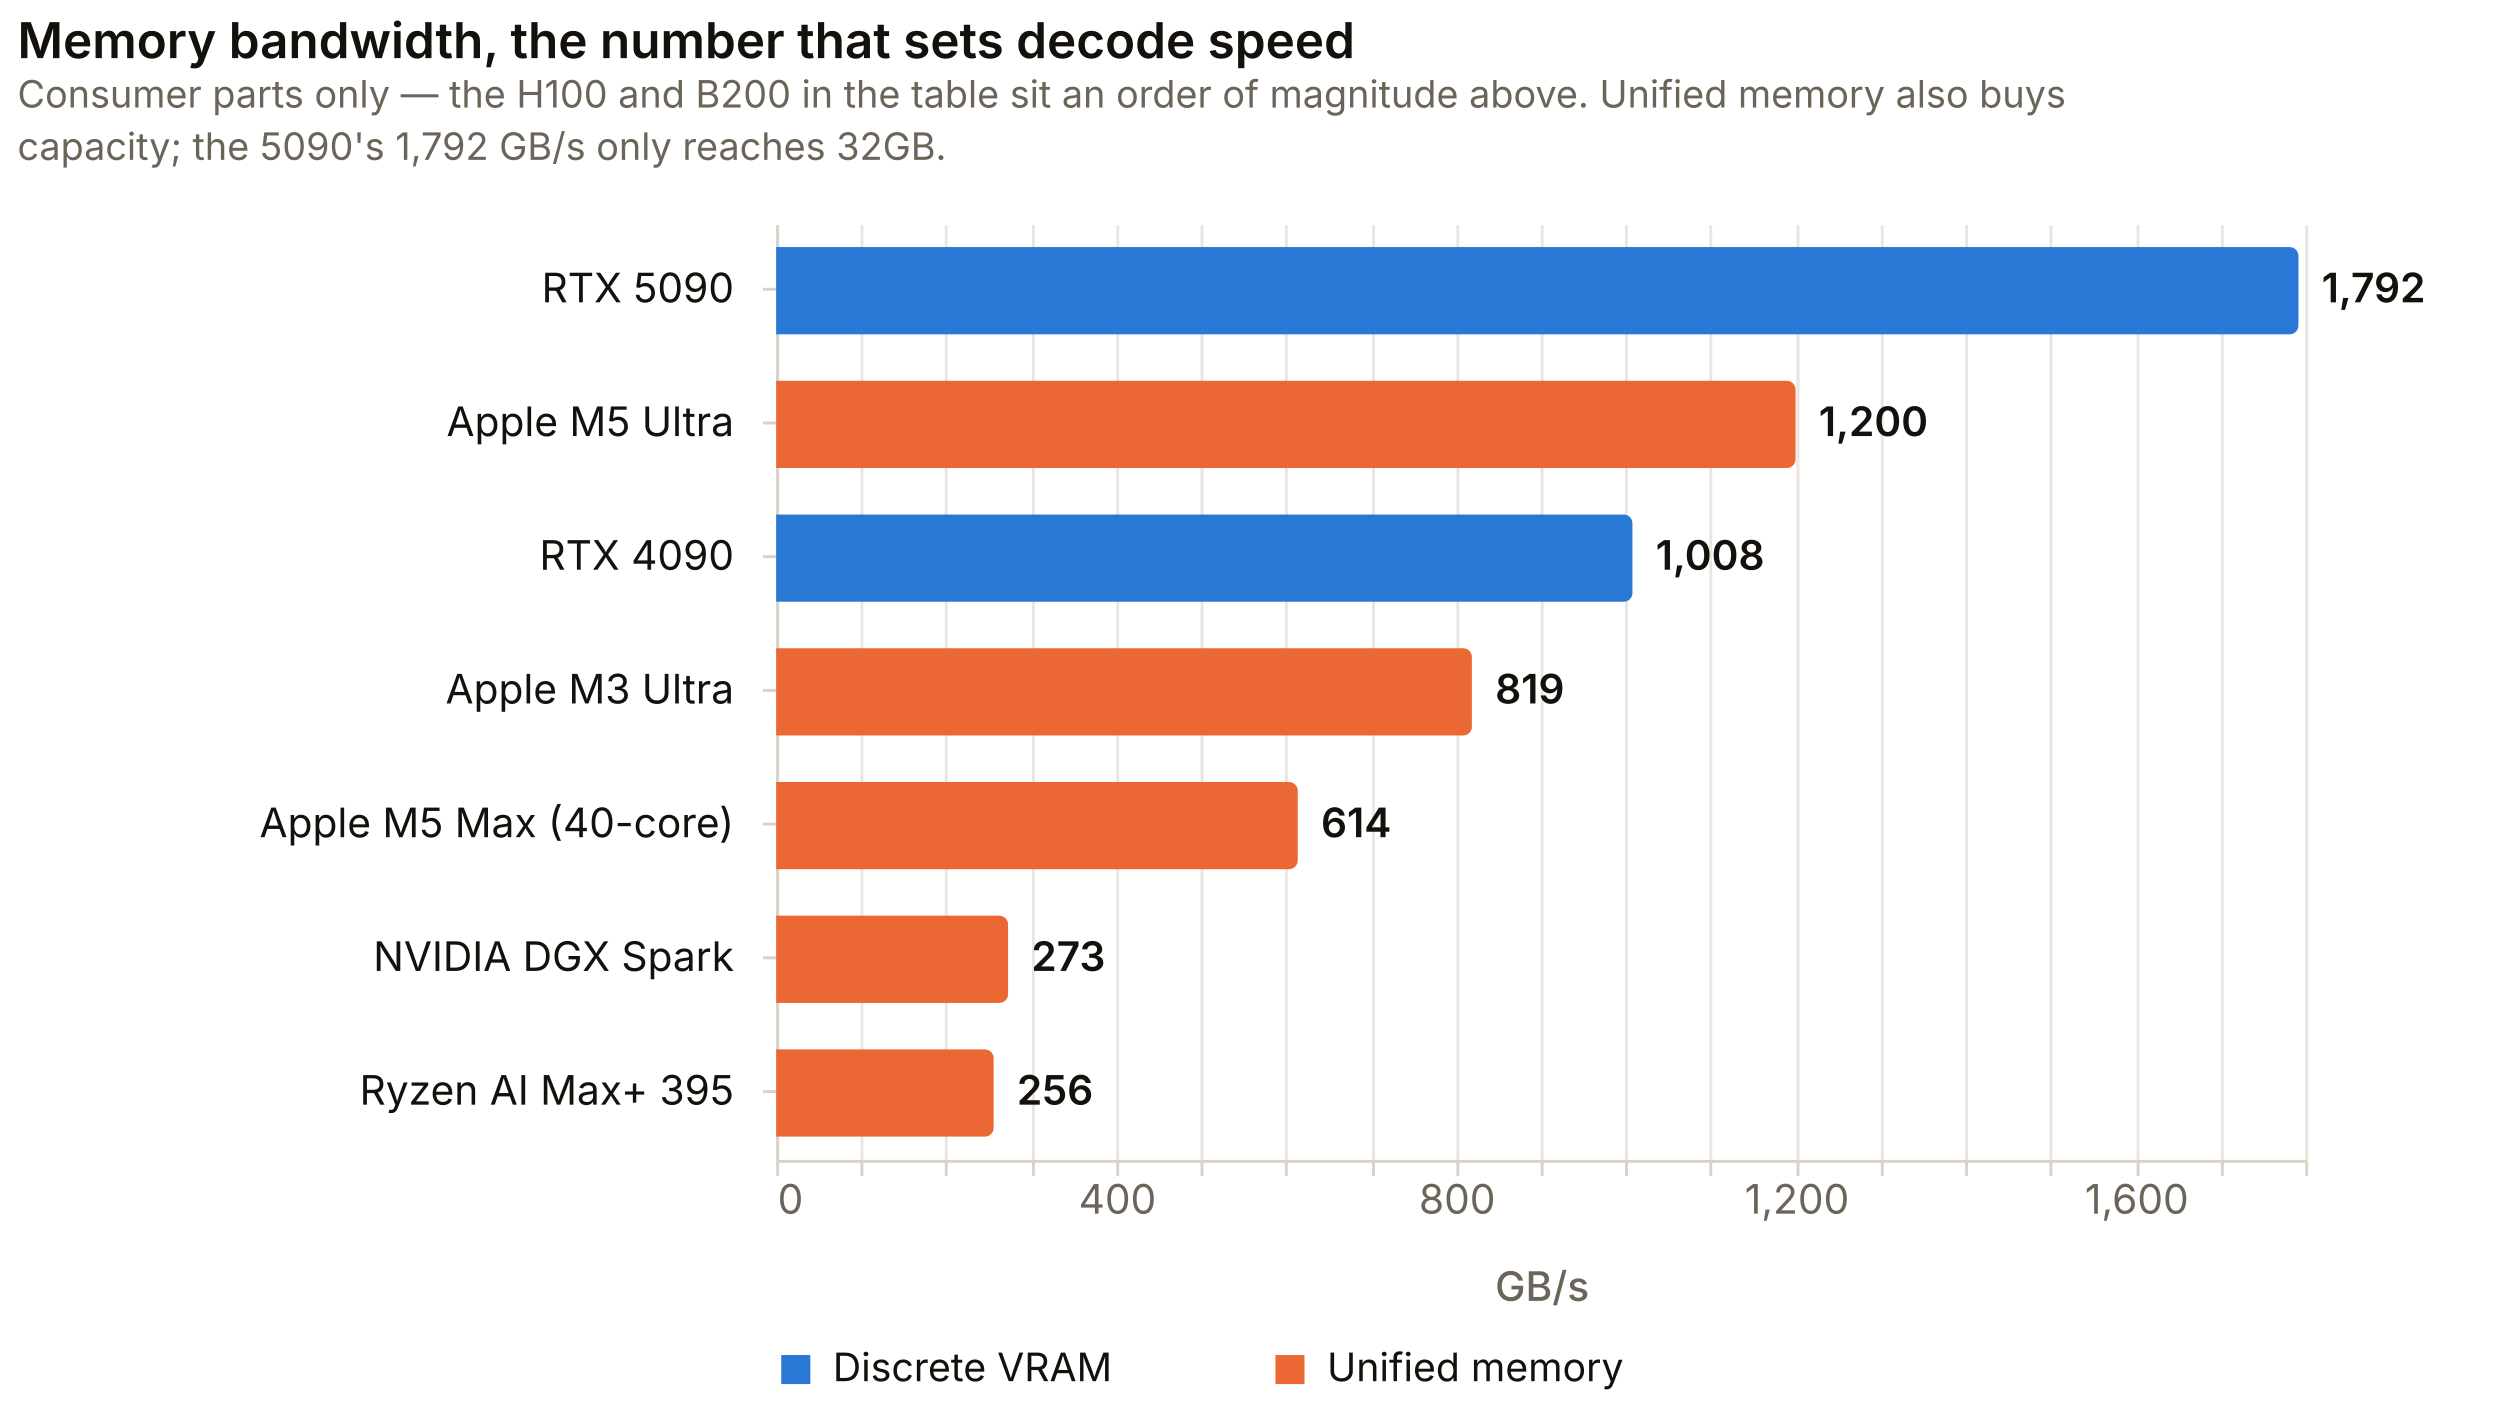
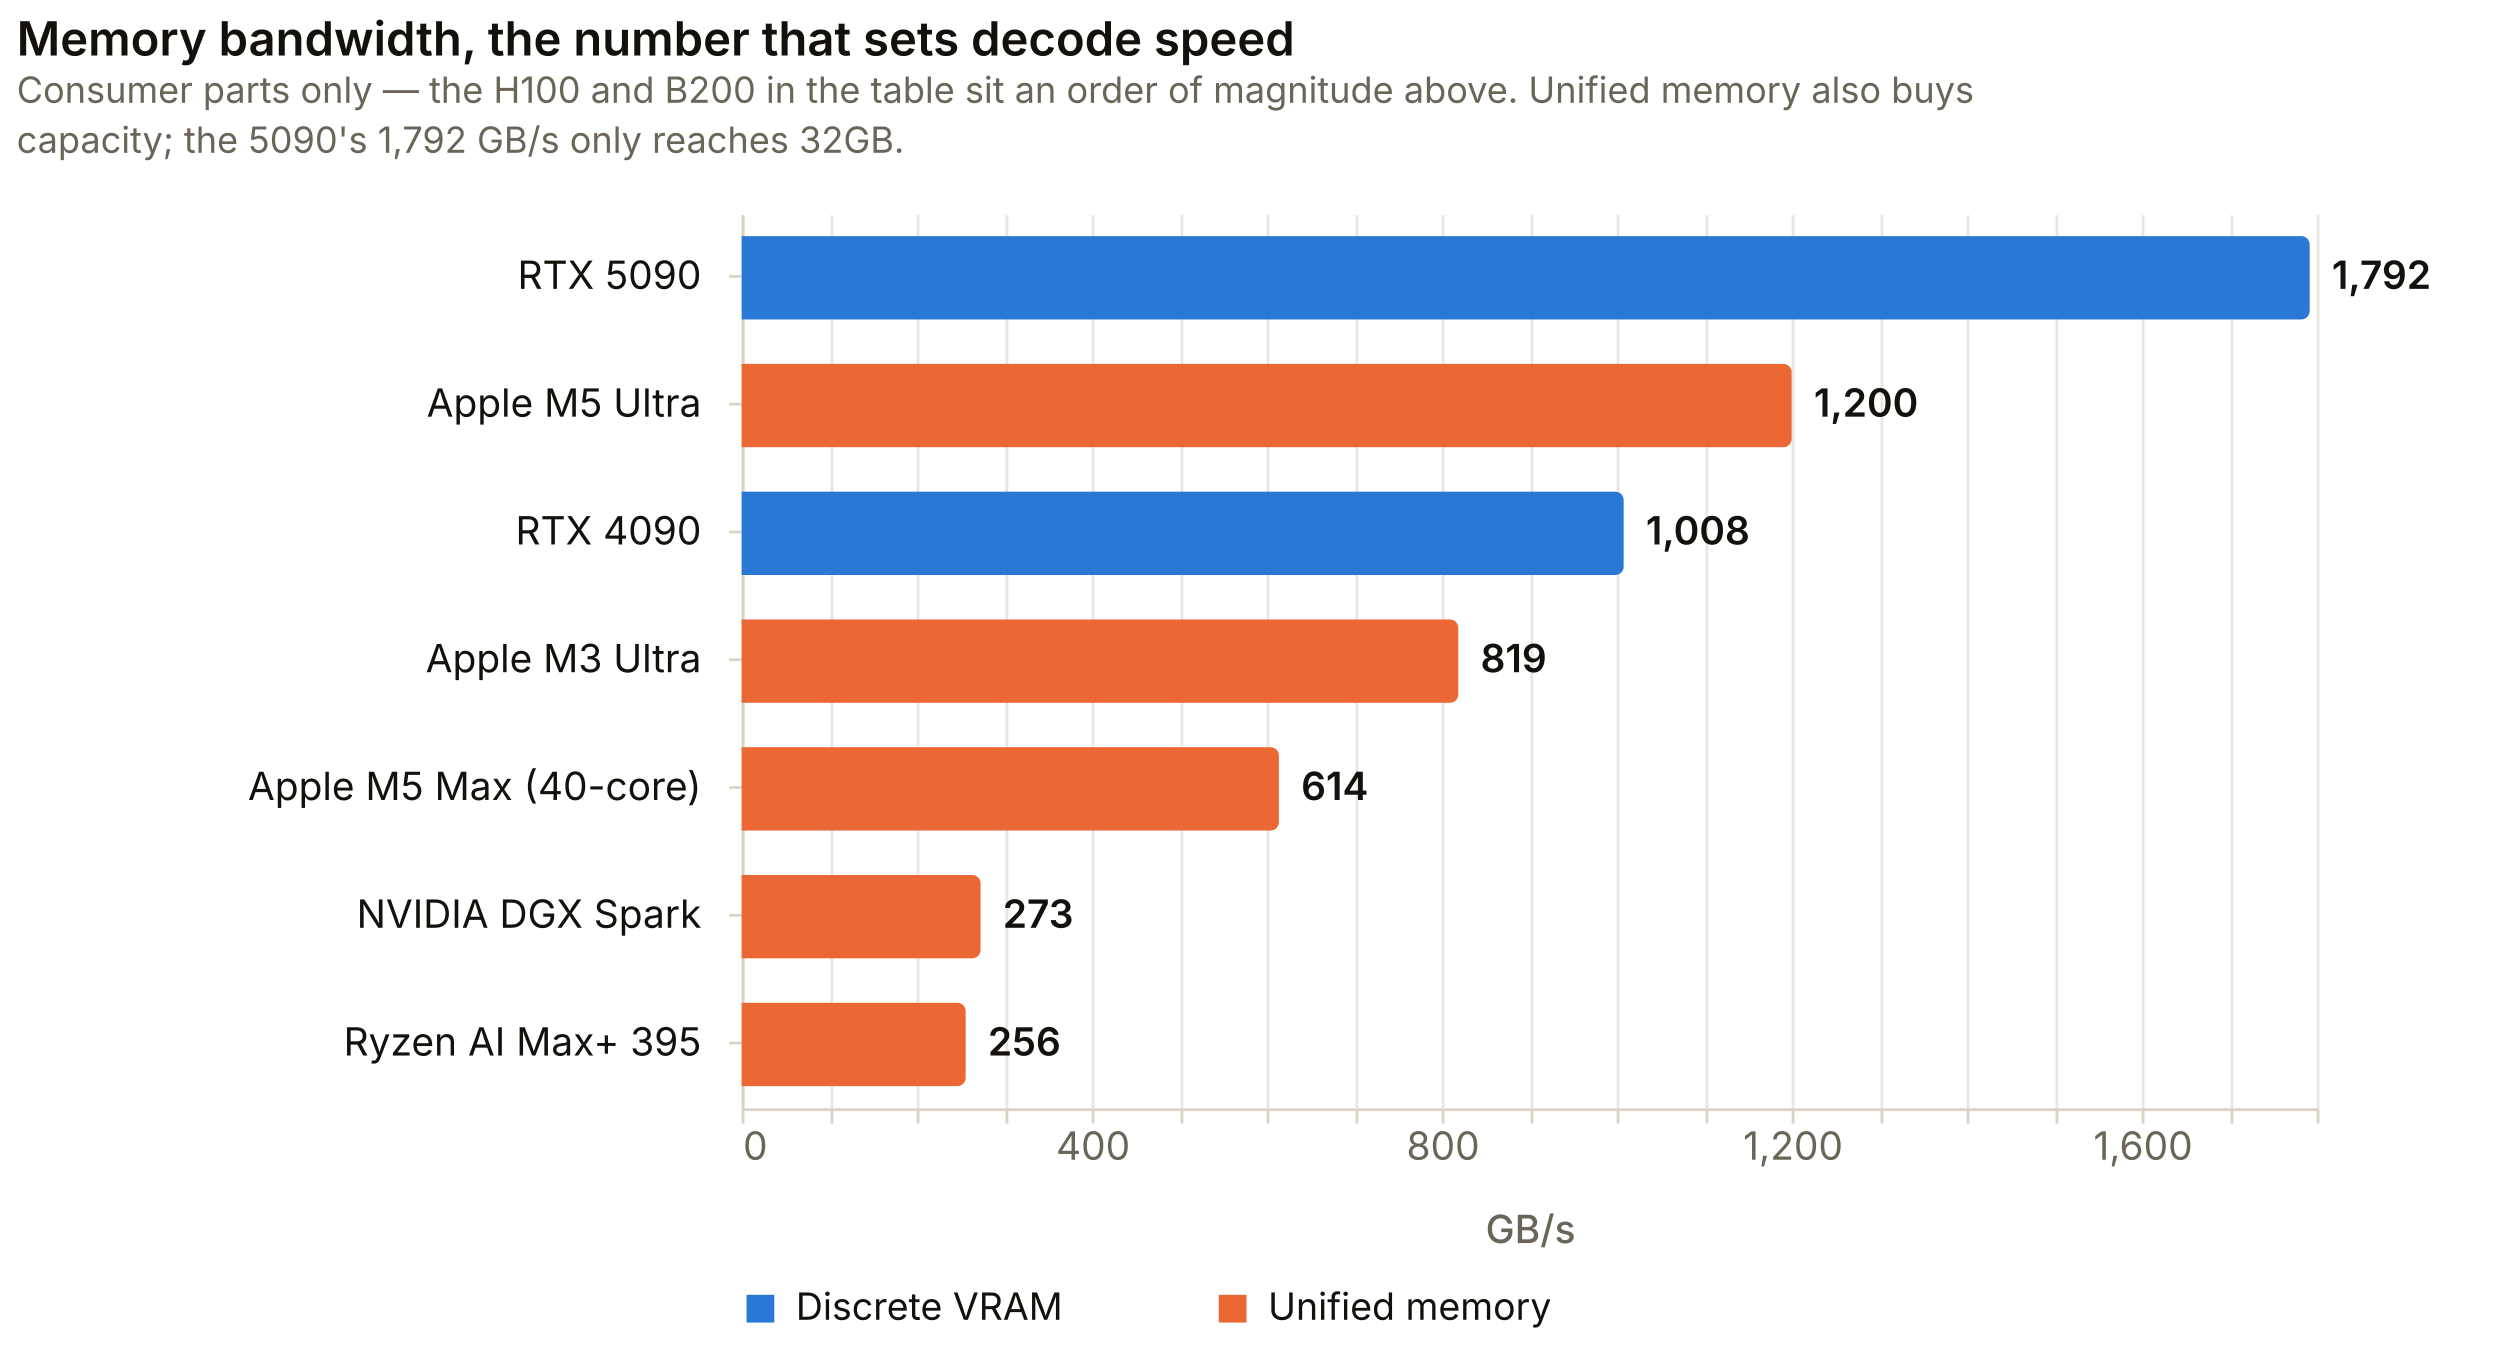
- <svg xmlns="http://www.w3.org/2000/svg" version="1.1" class="marks" width="860" height="484" viewBox="0 0 860 484">
+ <svg xmlns="http://www.w3.org/2000/svg" version="1.1" class="marks" width="900" height="484" viewBox="0 0 900 484">
  <g fill="none" stroke-miterlimit="4" transform="translate(267,77)">
    <g class="mark-group role-frame root" role="graphics-object" aria-roledescription="group mark container">
      <g transform="translate(0,0)">
-         <path class="background" aria-hidden="true" d="M0,0h526v322h-526Z" />
+         <path class="background" aria-hidden="true" d="M0,0h567v322h-567Z" />
        <g>
          <g class="mark-group role-axis" aria-hidden="true">
            <g transform="translate(0.5,322.5)">
              <path class="background" aria-hidden="true" d="M0,0h0v0h0Z" pointer-events="none" />
              <g>
                <g class="mark-rule role-axis-grid" pointer-events="none">
                  <line transform="translate(0,0)" x2="0" y2="-322" stroke="#d9d2c5" stroke-opacity="0.55" stroke-width="1" opacity="1" />
-                   <line transform="translate(29,0)" x2="0" y2="-322" stroke="#d9d2c5" stroke-opacity="0.55" stroke-width="1" opacity="1" />
-                   <line transform="translate(58,0)" x2="0" y2="-322" stroke="#d9d2c5" stroke-opacity="0.55" stroke-width="1" opacity="1" />
-                   <line transform="translate(88,0)" x2="0" y2="-322" stroke="#d9d2c5" stroke-opacity="0.55" stroke-width="1" opacity="1" />
-                   <line transform="translate(117,0)" x2="0" y2="-322" stroke="#d9d2c5" stroke-opacity="0.55" stroke-width="1" opacity="1" />
-                   <line transform="translate(146,0)" x2="0" y2="-322" stroke="#d9d2c5" stroke-opacity="0.55" stroke-width="1" opacity="1" />
-                   <line transform="translate(175,0)" x2="0" y2="-322" stroke="#d9d2c5" stroke-opacity="0.55" stroke-width="1" opacity="1" />
-                   <line transform="translate(205,0)" x2="0" y2="-322" stroke="#d9d2c5" stroke-opacity="0.55" stroke-width="1" opacity="1" />
-                   <line transform="translate(234,0)" x2="0" y2="-322" stroke="#d9d2c5" stroke-opacity="0.55" stroke-width="1" opacity="1" />
-                   <line transform="translate(263,0)" x2="0" y2="-322" stroke="#d9d2c5" stroke-opacity="0.55" stroke-width="1" opacity="1" />
-                   <line transform="translate(292,0)" x2="0" y2="-322" stroke="#d9d2c5" stroke-opacity="0.55" stroke-width="1" opacity="1" />
-                   <line transform="translate(321,0)" x2="0" y2="-322" stroke="#d9d2c5" stroke-opacity="0.55" stroke-width="1" opacity="1" />
-                   <line transform="translate(351,0)" x2="0" y2="-322" stroke="#d9d2c5" stroke-opacity="0.55" stroke-width="1" opacity="1" />
-                   <line transform="translate(380,0)" x2="0" y2="-322" stroke="#d9d2c5" stroke-opacity="0.55" stroke-width="1" opacity="1" />
-                   <line transform="translate(409,0)" x2="0" y2="-322" stroke="#d9d2c5" stroke-opacity="0.55" stroke-width="1" opacity="1" />
-                   <line transform="translate(438,0)" x2="0" y2="-322" stroke="#d9d2c5" stroke-opacity="0.55" stroke-width="1" opacity="1" />
-                   <line transform="translate(468,0)" x2="0" y2="-322" stroke="#d9d2c5" stroke-opacity="0.55" stroke-width="1" opacity="1" />
-                   <line transform="translate(497,0)" x2="0" y2="-322" stroke="#d9d2c5" stroke-opacity="0.55" stroke-width="1" opacity="1" />
-                   <line transform="translate(526,0)" x2="0" y2="-322" stroke="#d9d2c5" stroke-opacity="0.55" stroke-width="1" opacity="1" />
+                   <line transform="translate(32,0)" x2="0" y2="-322" stroke="#d9d2c5" stroke-opacity="0.55" stroke-width="1" opacity="1" />
+                   <line transform="translate(63,0)" x2="0" y2="-322" stroke="#d9d2c5" stroke-opacity="0.55" stroke-width="1" opacity="1" />
+                   <line transform="translate(95,0)" x2="0" y2="-322" stroke="#d9d2c5" stroke-opacity="0.55" stroke-width="1" opacity="1" />
+                   <line transform="translate(126,0)" x2="0" y2="-322" stroke="#d9d2c5" stroke-opacity="0.55" stroke-width="1" opacity="1" />
+                   <line transform="translate(158,0)" x2="0" y2="-322" stroke="#d9d2c5" stroke-opacity="0.55" stroke-width="1" opacity="1" />
+                   <line transform="translate(189,0)" x2="0" y2="-322" stroke="#d9d2c5" stroke-opacity="0.55" stroke-width="1" opacity="1" />
+                   <line transform="translate(221,0)" x2="0" y2="-322" stroke="#d9d2c5" stroke-opacity="0.55" stroke-width="1" opacity="1" />
+                   <line transform="translate(252,0)" x2="0" y2="-322" stroke="#d9d2c5" stroke-opacity="0.55" stroke-width="1" opacity="1" />
+                   <line transform="translate(284,0)" x2="0" y2="-322" stroke="#d9d2c5" stroke-opacity="0.55" stroke-width="1" opacity="1" />
+                   <line transform="translate(315,0)" x2="0" y2="-322" stroke="#d9d2c5" stroke-opacity="0.55" stroke-width="1" opacity="1" />
+                   <line transform="translate(347,0)" x2="0" y2="-322" stroke="#d9d2c5" stroke-opacity="0.55" stroke-width="1" opacity="1" />
+                   <line transform="translate(378,0)" x2="0" y2="-322" stroke="#d9d2c5" stroke-opacity="0.55" stroke-width="1" opacity="1" />
+                   <line transform="translate(410,0)" x2="0" y2="-322" stroke="#d9d2c5" stroke-opacity="0.55" stroke-width="1" opacity="1" />
+                   <line transform="translate(441,0)" x2="0" y2="-322" stroke="#d9d2c5" stroke-opacity="0.55" stroke-width="1" opacity="1" />
+                   <line transform="translate(473,0)" x2="0" y2="-322" stroke="#d9d2c5" stroke-opacity="0.55" stroke-width="1" opacity="1" />
+                   <line transform="translate(504,0)" x2="0" y2="-322" stroke="#d9d2c5" stroke-opacity="0.55" stroke-width="1" opacity="1" />
+                   <line transform="translate(536,0)" x2="0" y2="-322" stroke="#d9d2c5" stroke-opacity="0.55" stroke-width="1" opacity="1" />
+                   <line transform="translate(567,0)" x2="0" y2="-322" stroke="#d9d2c5" stroke-opacity="0.55" stroke-width="1" opacity="1" />
                </g>
              </g>
              <path class="foreground" aria-hidden="true" d="" pointer-events="none" display="none" />
            </g>
          </g>
          <g class="mark-group role-axis" role="graphics-symbol" aria-roledescription="axis" aria-label="X-axis titled 'GB/s' for a linear scale with values from 0 to 1,800">
            <g transform="translate(0.5,322.5)">
              <path class="background" aria-hidden="true" d="M0,0h0v0h0Z" pointer-events="none" />
              <g>
                <g class="mark-rule role-axis-tick" pointer-events="none">
                  <line transform="translate(0,0)" x2="0" y2="5" stroke="#d9d2c5" stroke-width="1" opacity="1" />
-                   <line transform="translate(29,0)" x2="0" y2="5" stroke="#d9d2c5" stroke-width="1" opacity="1" />
-                   <line transform="translate(58,0)" x2="0" y2="5" stroke="#d9d2c5" stroke-width="1" opacity="1" />
-                   <line transform="translate(88,0)" x2="0" y2="5" stroke="#d9d2c5" stroke-width="1" opacity="1" />
-                   <line transform="translate(117,0)" x2="0" y2="5" stroke="#d9d2c5" stroke-width="1" opacity="1" />
-                   <line transform="translate(146,0)" x2="0" y2="5" stroke="#d9d2c5" stroke-width="1" opacity="1" />
-                   <line transform="translate(175,0)" x2="0" y2="5" stroke="#d9d2c5" stroke-width="1" opacity="1" />
-                   <line transform="translate(205,0)" x2="0" y2="5" stroke="#d9d2c5" stroke-width="1" opacity="1" />
-                   <line transform="translate(234,0)" x2="0" y2="5" stroke="#d9d2c5" stroke-width="1" opacity="1" />
-                   <line transform="translate(263,0)" x2="0" y2="5" stroke="#d9d2c5" stroke-width="1" opacity="1" />
-                   <line transform="translate(292,0)" x2="0" y2="5" stroke="#d9d2c5" stroke-width="1" opacity="1" />
-                   <line transform="translate(321,0)" x2="0" y2="5" stroke="#d9d2c5" stroke-width="1" opacity="1" />
-                   <line transform="translate(351,0)" x2="0" y2="5" stroke="#d9d2c5" stroke-width="1" opacity="1" />
-                   <line transform="translate(380,0)" x2="0" y2="5" stroke="#d9d2c5" stroke-width="1" opacity="1" />
-                   <line transform="translate(409,0)" x2="0" y2="5" stroke="#d9d2c5" stroke-width="1" opacity="1" />
-                   <line transform="translate(438,0)" x2="0" y2="5" stroke="#d9d2c5" stroke-width="1" opacity="1" />
-                   <line transform="translate(468,0)" x2="0" y2="5" stroke="#d9d2c5" stroke-width="1" opacity="1" />
-                   <line transform="translate(497,0)" x2="0" y2="5" stroke="#d9d2c5" stroke-width="1" opacity="1" />
-                   <line transform="translate(526,0)" x2="0" y2="5" stroke="#d9d2c5" stroke-width="1" opacity="1" />
+                   <line transform="translate(32,0)" x2="0" y2="5" stroke="#d9d2c5" stroke-width="1" opacity="1" />
+                   <line transform="translate(63,0)" x2="0" y2="5" stroke="#d9d2c5" stroke-width="1" opacity="1" />
+                   <line transform="translate(95,0)" x2="0" y2="5" stroke="#d9d2c5" stroke-width="1" opacity="1" />
+                   <line transform="translate(126,0)" x2="0" y2="5" stroke="#d9d2c5" stroke-width="1" opacity="1" />
+                   <line transform="translate(158,0)" x2="0" y2="5" stroke="#d9d2c5" stroke-width="1" opacity="1" />
+                   <line transform="translate(189,0)" x2="0" y2="5" stroke="#d9d2c5" stroke-width="1" opacity="1" />
+                   <line transform="translate(221,0)" x2="0" y2="5" stroke="#d9d2c5" stroke-width="1" opacity="1" />
+                   <line transform="translate(252,0)" x2="0" y2="5" stroke="#d9d2c5" stroke-width="1" opacity="1" />
+                   <line transform="translate(284,0)" x2="0" y2="5" stroke="#d9d2c5" stroke-width="1" opacity="1" />
+                   <line transform="translate(315,0)" x2="0" y2="5" stroke="#d9d2c5" stroke-width="1" opacity="1" />
+                   <line transform="translate(347,0)" x2="0" y2="5" stroke="#d9d2c5" stroke-width="1" opacity="1" />
+                   <line transform="translate(378,0)" x2="0" y2="5" stroke="#d9d2c5" stroke-width="1" opacity="1" />
+                   <line transform="translate(410,0)" x2="0" y2="5" stroke="#d9d2c5" stroke-width="1" opacity="1" />
+                   <line transform="translate(441,0)" x2="0" y2="5" stroke="#d9d2c5" stroke-width="1" opacity="1" />
+                   <line transform="translate(473,0)" x2="0" y2="5" stroke="#d9d2c5" stroke-width="1" opacity="1" />
+                   <line transform="translate(504,0)" x2="0" y2="5" stroke="#d9d2c5" stroke-width="1" opacity="1" />
+                   <line transform="translate(536,0)" x2="0" y2="5" stroke="#d9d2c5" stroke-width="1" opacity="1" />
+                   <line transform="translate(567,0)" x2="0" y2="5" stroke="#d9d2c5" stroke-width="1" opacity="1" />
                </g>
                <g class="mark-text role-axis-label" pointer-events="none">
                  <text text-anchor="start" transform="translate(0,18)" font-family="ui-sans-serif, system-ui, -apple-system, 'Segoe UI', Inter, Helvetica, Arial, sans-serif" font-size="14px" fill="#6b6459" opacity="1">0</text>
-                   <text text-anchor="middle" transform="translate(29.22222,18)" font-family="ui-sans-serif, system-ui, -apple-system, 'Segoe UI', Inter, Helvetica, Arial, sans-serif" font-size="14px" fill="#6b6459" opacity="0">100</text>
-                   <text text-anchor="middle" transform="translate(58.44444,18)" font-family="ui-sans-serif, system-ui, -apple-system, 'Segoe UI', Inter, Helvetica, Arial, sans-serif" font-size="14px" fill="#6b6459" opacity="0">200</text>
-                   <text text-anchor="middle" transform="translate(87.66667,18)" font-family="ui-sans-serif, system-ui, -apple-system, 'Segoe UI', Inter, Helvetica, Arial, sans-serif" font-size="14px" fill="#6b6459" opacity="0">300</text>
-                   <text text-anchor="middle" transform="translate(116.8889,18)" font-family="ui-sans-serif, system-ui, -apple-system, 'Segoe UI', Inter, Helvetica, Arial, sans-serif" font-size="14px" fill="#6b6459" opacity="1">400</text>
-                   <text text-anchor="middle" transform="translate(146.1111,18)" font-family="ui-sans-serif, system-ui, -apple-system, 'Segoe UI', Inter, Helvetica, Arial, sans-serif" font-size="14px" fill="#6b6459" opacity="0">500</text>
-                   <text text-anchor="middle" transform="translate(175.3333,18)" font-family="ui-sans-serif, system-ui, -apple-system, 'Segoe UI', Inter, Helvetica, Arial, sans-serif" font-size="14px" fill="#6b6459" opacity="0">600</text>
-                   <text text-anchor="middle" transform="translate(204.5556,18)" font-family="ui-sans-serif, system-ui, -apple-system, 'Segoe UI', Inter, Helvetica, Arial, sans-serif" font-size="14px" fill="#6b6459" opacity="0">700</text>
-                   <text text-anchor="middle" transform="translate(233.7778,18)" font-family="ui-sans-serif, system-ui, -apple-system, 'Segoe UI', Inter, Helvetica, Arial, sans-serif" font-size="14px" fill="#6b6459" opacity="1">800</text>
-                   <text text-anchor="middle" transform="translate(263,18)" font-family="ui-sans-serif, system-ui, -apple-system, 'Segoe UI', Inter, Helvetica, Arial, sans-serif" font-size="14px" fill="#6b6459" opacity="0">900</text>
-                   <text text-anchor="middle" transform="translate(292.2222,18)" font-family="ui-sans-serif, system-ui, -apple-system, 'Segoe UI', Inter, Helvetica, Arial, sans-serif" font-size="14px" fill="#6b6459" opacity="0">1,000</text>
-                   <text text-anchor="middle" transform="translate(321.4444,18)" font-family="ui-sans-serif, system-ui, -apple-system, 'Segoe UI', Inter, Helvetica, Arial, sans-serif" font-size="14px" fill="#6b6459" opacity="0">1,100</text>
-                   <text text-anchor="middle" transform="translate(350.6667,18)" font-family="ui-sans-serif, system-ui, -apple-system, 'Segoe UI', Inter, Helvetica, Arial, sans-serif" font-size="14px" fill="#6b6459" opacity="1">1,200</text>
-                   <text text-anchor="middle" transform="translate(379.8889,18)" font-family="ui-sans-serif, system-ui, -apple-system, 'Segoe UI', Inter, Helvetica, Arial, sans-serif" font-size="14px" fill="#6b6459" opacity="0">1,300</text>
-                   <text text-anchor="middle" transform="translate(409.1111,18)" font-family="ui-sans-serif, system-ui, -apple-system, 'Segoe UI', Inter, Helvetica, Arial, sans-serif" font-size="14px" fill="#6b6459" opacity="0">1,400</text>
-                   <text text-anchor="middle" transform="translate(438.3333,18)" font-family="ui-sans-serif, system-ui, -apple-system, 'Segoe UI', Inter, Helvetica, Arial, sans-serif" font-size="14px" fill="#6b6459" opacity="0">1,500</text>
-                   <text text-anchor="middle" transform="translate(467.5556,18)" font-family="ui-sans-serif, system-ui, -apple-system, 'Segoe UI', Inter, Helvetica, Arial, sans-serif" font-size="14px" fill="#6b6459" opacity="1">1,600</text>
-                   <text text-anchor="middle" transform="translate(496.7778,18)" font-family="ui-sans-serif, system-ui, -apple-system, 'Segoe UI', Inter, Helvetica, Arial, sans-serif" font-size="14px" fill="#6b6459" opacity="0">1,700</text>
-                   <text text-anchor="end" transform="translate(526,18)" font-family="ui-sans-serif, system-ui, -apple-system, 'Segoe UI', Inter, Helvetica, Arial, sans-serif" font-size="14px" fill="#6b6459" opacity="0">1,800</text>
+                   <text text-anchor="middle" transform="translate(31.5,18)" font-family="ui-sans-serif, system-ui, -apple-system, 'Segoe UI', Inter, Helvetica, Arial, sans-serif" font-size="14px" fill="#6b6459" opacity="0">100</text>
+                   <text text-anchor="middle" transform="translate(63,18)" font-family="ui-sans-serif, system-ui, -apple-system, 'Segoe UI', Inter, Helvetica, Arial, sans-serif" font-size="14px" fill="#6b6459" opacity="0">200</text>
+                   <text text-anchor="middle" transform="translate(94.5,18)" font-family="ui-sans-serif, system-ui, -apple-system, 'Segoe UI', Inter, Helvetica, Arial, sans-serif" font-size="14px" fill="#6b6459" opacity="0">300</text>
+                   <text text-anchor="middle" transform="translate(126,18)" font-family="ui-sans-serif, system-ui, -apple-system, 'Segoe UI', Inter, Helvetica, Arial, sans-serif" font-size="14px" fill="#6b6459" opacity="1">400</text>
+                   <text text-anchor="middle" transform="translate(157.5,18)" font-family="ui-sans-serif, system-ui, -apple-system, 'Segoe UI', Inter, Helvetica, Arial, sans-serif" font-size="14px" fill="#6b6459" opacity="0">500</text>
+                   <text text-anchor="middle" transform="translate(189,18)" font-family="ui-sans-serif, system-ui, -apple-system, 'Segoe UI', Inter, Helvetica, Arial, sans-serif" font-size="14px" fill="#6b6459" opacity="0">600</text>
+                   <text text-anchor="middle" transform="translate(220.5,18)" font-family="ui-sans-serif, system-ui, -apple-system, 'Segoe UI', Inter, Helvetica, Arial, sans-serif" font-size="14px" fill="#6b6459" opacity="0">700</text>
+                   <text text-anchor="middle" transform="translate(252,18)" font-family="ui-sans-serif, system-ui, -apple-system, 'Segoe UI', Inter, Helvetica, Arial, sans-serif" font-size="14px" fill="#6b6459" opacity="1">800</text>
+                   <text text-anchor="middle" transform="translate(283.5,18)" font-family="ui-sans-serif, system-ui, -apple-system, 'Segoe UI', Inter, Helvetica, Arial, sans-serif" font-size="14px" fill="#6b6459" opacity="0">900</text>
+                   <text text-anchor="middle" transform="translate(315,18)" font-family="ui-sans-serif, system-ui, -apple-system, 'Segoe UI', Inter, Helvetica, Arial, sans-serif" font-size="14px" fill="#6b6459" opacity="0">1,000</text>
+                   <text text-anchor="middle" transform="translate(346.5,18)" font-family="ui-sans-serif, system-ui, -apple-system, 'Segoe UI', Inter, Helvetica, Arial, sans-serif" font-size="14px" fill="#6b6459" opacity="0">1,100</text>
+                   <text text-anchor="middle" transform="translate(378,18)" font-family="ui-sans-serif, system-ui, -apple-system, 'Segoe UI', Inter, Helvetica, Arial, sans-serif" font-size="14px" fill="#6b6459" opacity="1">1,200</text>
+                   <text text-anchor="middle" transform="translate(409.5,18)" font-family="ui-sans-serif, system-ui, -apple-system, 'Segoe UI', Inter, Helvetica, Arial, sans-serif" font-size="14px" fill="#6b6459" opacity="0">1,300</text>
+                   <text text-anchor="middle" transform="translate(441,18)" font-family="ui-sans-serif, system-ui, -apple-system, 'Segoe UI', Inter, Helvetica, Arial, sans-serif" font-size="14px" fill="#6b6459" opacity="0">1,400</text>
+                   <text text-anchor="middle" transform="translate(472.5,18)" font-family="ui-sans-serif, system-ui, -apple-system, 'Segoe UI', Inter, Helvetica, Arial, sans-serif" font-size="14px" fill="#6b6459" opacity="0">1,500</text>
+                   <text text-anchor="middle" transform="translate(504,18)" font-family="ui-sans-serif, system-ui, -apple-system, 'Segoe UI', Inter, Helvetica, Arial, sans-serif" font-size="14px" fill="#6b6459" opacity="1">1,600</text>
+                   <text text-anchor="middle" transform="translate(535.5,18)" font-family="ui-sans-serif, system-ui, -apple-system, 'Segoe UI', Inter, Helvetica, Arial, sans-serif" font-size="14px" fill="#6b6459" opacity="0">1,700</text>
+                   <text text-anchor="end" transform="translate(567,18)" font-family="ui-sans-serif, system-ui, -apple-system, 'Segoe UI', Inter, Helvetica, Arial, sans-serif" font-size="14px" fill="#6b6459" opacity="0">1,800</text>
                </g>
                <g class="mark-rule role-axis-domain" pointer-events="none">
-                   <line transform="translate(0,0)" x2="526" y2="0" stroke="#d9d2c5" stroke-width="1" opacity="1" />
+                   <line transform="translate(0,0)" x2="567" y2="0" stroke="#d9d2c5" stroke-width="1" opacity="1" />
                </g>
                <g class="mark-text role-axis-title" pointer-events="none">
-                   <text text-anchor="middle" transform="translate(263,48)" font-family="ui-sans-serif, system-ui, -apple-system, 'Segoe UI', Inter, Helvetica, Arial, sans-serif" font-size="14px" font-weight="500" fill="#6b6459" opacity="1">GB/s</text>
+                   <text text-anchor="middle" transform="translate(283.5,48)" font-family="ui-sans-serif, system-ui, -apple-system, 'Segoe UI', Inter, Helvetica, Arial, sans-serif" font-size="14px" font-weight="500" fill="#6b6459" opacity="1">GB/s</text>
                </g>
              </g>
              <path class="foreground" aria-hidden="true" d="" pointer-events="none" display="none" />
            </g>
          </g>
          <g class="mark-group role-axis" role="graphics-symbol" aria-roledescription="axis" aria-label="Y-axis for a discrete scale with 7 values: RTX 5090, Apple M5 Ultra, RTX 4090, Apple M3 Ultra, Apple M5 Max (40-core), NVIDIA DGX Spark, Ryzen AI Max+ 395">
            <g transform="translate(0.5,0.5)">
              <path class="background" aria-hidden="true" d="M0,0h0v0h0Z" pointer-events="none" />
              <g>
                <g class="mark-rule role-axis-tick" pointer-events="none">
                  <line transform="translate(0,22)" x2="-5" y2="0" stroke="#d9d2c5" stroke-width="1" opacity="1" />
                  <line transform="translate(0,68)" x2="-5" y2="0" stroke="#d9d2c5" stroke-width="1" opacity="1" />
                  <line transform="translate(0,114)" x2="-5" y2="0" stroke="#d9d2c5" stroke-width="1" opacity="1" />
                  <line transform="translate(0,160)" x2="-5" y2="0" stroke="#d9d2c5" stroke-width="1" opacity="1" />
                  <line transform="translate(0,206)" x2="-5" y2="0" stroke="#d9d2c5" stroke-width="1" opacity="1" />
                  <line transform="translate(0,252)" x2="-5" y2="0" stroke="#d9d2c5" stroke-width="1" opacity="1" />
                  <line transform="translate(0,298)" x2="-5" y2="0" stroke="#d9d2c5" stroke-width="1" opacity="1" />
                </g>
                <g class="mark-text role-axis-label" pointer-events="none">
                  <text text-anchor="end" transform="translate(-15,26.5)" font-family="ui-sans-serif, system-ui, -apple-system, 'Segoe UI', Inter, Helvetica, Arial, sans-serif" font-size="14px" fill="#14110d" opacity="1">RTX 5090</text>
                  <text text-anchor="end" transform="translate(-15,72.5)" font-family="ui-sans-serif, system-ui, -apple-system, 'Segoe UI', Inter, Helvetica, Arial, sans-serif" font-size="14px" fill="#14110d" opacity="1">Apple M5 Ultra</text>
                  <text text-anchor="end" transform="translate(-15,118.5)" font-family="ui-sans-serif, system-ui, -apple-system, 'Segoe UI', Inter, Helvetica, Arial, sans-serif" font-size="14px" fill="#14110d" opacity="1">RTX 4090</text>
                  <text text-anchor="end" transform="translate(-15,164.5)" font-family="ui-sans-serif, system-ui, -apple-system, 'Segoe UI', Inter, Helvetica, Arial, sans-serif" font-size="14px" fill="#14110d" opacity="1">Apple M3 Ultra</text>
                  <text text-anchor="end" transform="translate(-15,210.5)" font-family="ui-sans-serif, system-ui, -apple-system, 'Segoe UI', Inter, Helvetica, Arial, sans-serif" font-size="14px" fill="#14110d" opacity="1">Apple M5 Max (40-core)</text>
                  <text text-anchor="end" transform="translate(-15,256.5)" font-family="ui-sans-serif, system-ui, -apple-system, 'Segoe UI', Inter, Helvetica, Arial, sans-serif" font-size="14px" fill="#14110d" opacity="1">NVIDIA DGX Spark</text>
                  <text text-anchor="end" transform="translate(-15,302.5)" font-family="ui-sans-serif, system-ui, -apple-system, 'Segoe UI', Inter, Helvetica, Arial, sans-serif" font-size="14px" fill="#14110d" opacity="1">Ryzen AI Max+ 395</text>
                </g>
                <g class="mark-rule role-axis-domain" pointer-events="none">
                  <line transform="translate(0,0)" x2="0" y2="322" stroke="#d9d2c5" stroke-width="1" opacity="1" />
                </g>
              </g>
              <path class="foreground" aria-hidden="true" d="" pointer-events="none" display="none" />
            </g>
          </g>
          <g class="mark-group role-scope" role="graphics-object" aria-roledescription="group mark container">
            <g transform="translate(0,8)">
-               <path class="background" aria-hidden="true" d="M0,0L520.662,0C522.318,0,523.662,1.344,523.662,3L523.662,27C523.662,28.656,522.318,30,520.662,30L0,30C0,30,0,30,0,30L0,0C0,0,0,0,0,0Z" />
+               <path class="background" aria-hidden="true" d="M0,0L561.48,0C563.136,0,564.48,1.344,564.48,3L564.48,27C564.48,28.656,563.136,30,561.48,30L0,30C0,30,0,30,0,30L0,0C0,0,0,0,0,0Z" />
              <g clip-path="url(#clip29)">
                <g class="mark-group role-scope" role="graphics-object" aria-roledescription="group mark container">
                  <g transform="translate(0,0)">
                    <path class="background" aria-hidden="true" d="M0,0h0v30h0Z" />
                    <g>
                      <g class="mark-rect role-mark layer_0_marks" role="graphics-object" aria-roledescription="rect mark container">
-                         <path aria-label="GB/s: 1792; hw: RTX 5090; kind: Discrete VRAM" role="graphics-symbol" aria-roledescription="bar" d="M0,0h523.662v30h-523.662Z" fill="#2a78d6" />
+                         <path aria-label="GB/s: 1792; hw: RTX 5090; kind: Discrete VRAM" role="graphics-symbol" aria-roledescription="bar" d="M0,0h564.48v30h-564.48Z" fill="#2a78d6" />
                      </g>
                    </g>
                    <path class="foreground" aria-hidden="true" d="" display="none" />
                  </g>
                </g>
              </g>
              <path class="foreground" aria-hidden="true" d="" display="none" />
            </g>
            <g transform="translate(0,54)">
-               <path class="background" aria-hidden="true" d="M0,0L347.667,0C349.322,0,350.667,1.344,350.667,3L350.667,27C350.667,28.656,349.322,30,347.667,30L0,30C0,30,0,30,0,30L0,0C0,0,0,0,0,0Z" />
+               <path class="background" aria-hidden="true" d="M0,0L375,0C376.656,0,378,1.344,378,3L378,27C378,28.656,376.656,30,375,30L0,30C0,30,0,30,0,30L0,0C0,0,0,0,0,0Z" />
              <g clip-path="url(#clip30)">
                <g class="mark-group role-scope" role="graphics-object" aria-roledescription="group mark container">
                  <g transform="translate(0,0)">
                    <path class="background" aria-hidden="true" d="M0,0h0v30h0Z" />
                    <g>
                      <g class="mark-rect role-mark layer_0_marks" role="graphics-object" aria-roledescription="rect mark container">
-                         <path aria-label="GB/s: 1200; hw: Apple M5 Ultra; kind: Unified memory" role="graphics-symbol" aria-roledescription="bar" d="M0,0h350.667v30h-350.667Z" fill="#eb6834" />
+                         <path aria-label="GB/s: 1200; hw: Apple M5 Ultra; kind: Unified memory" role="graphics-symbol" aria-roledescription="bar" d="M0,0h378v30h-378Z" fill="#eb6834" />
                      </g>
                    </g>
                    <path class="foreground" aria-hidden="true" d="" display="none" />
                  </g>
                </g>
              </g>
              <path class="foreground" aria-hidden="true" d="" display="none" />
            </g>
            <g transform="translate(0,100)">
-               <path class="background" aria-hidden="true" d="M0,0L291.56,0C293.216,0,294.56,1.344,294.56,3L294.56,27C294.56,28.656,293.216,30,291.56,30L0,30C0,30,0,30,0,30L0,0C0,0,0,0,0,0Z" />
+               <path class="background" aria-hidden="true" d="M0,0L314.52,0C316.176,0,317.52,1.344,317.52,3L317.52,27C317.52,28.656,316.176,30,314.52,30L0,30C0,30,0,30,0,30L0,0C0,0,0,0,0,0Z" />
              <g clip-path="url(#clip31)">
                <g class="mark-group role-scope" role="graphics-object" aria-roledescription="group mark container">
                  <g transform="translate(0,0)">
                    <path class="background" aria-hidden="true" d="M0,0h0v30h0Z" />
                    <g>
                      <g class="mark-rect role-mark layer_0_marks" role="graphics-object" aria-roledescription="rect mark container">
-                         <path aria-label="GB/s: 1008; hw: RTX 4090; kind: Discrete VRAM" role="graphics-symbol" aria-roledescription="bar" d="M0,0h294.56v30h-294.56Z" fill="#2a78d6" />
+                         <path aria-label="GB/s: 1008; hw: RTX 4090; kind: Discrete VRAM" role="graphics-symbol" aria-roledescription="bar" d="M0,0h317.52v30h-317.52Z" fill="#2a78d6" />
                      </g>
                    </g>
                    <path class="foreground" aria-hidden="true" d="" display="none" />
                  </g>
                </g>
              </g>
              <path class="foreground" aria-hidden="true" d="" display="none" />
            </g>
            <g transform="translate(0,146)">
-               <path class="background" aria-hidden="true" d="M0,0L236.33,0C237.986,0,239.33,1.344,239.33,3L239.33,27C239.33,28.656,237.986,30,236.33,30L0,30C0,30,0,30,0,30L0,0C0,0,0,0,0,0Z" />
+               <path class="background" aria-hidden="true" d="M0,0L254.985,0C256.641,0,257.985,1.344,257.985,3L257.985,27C257.985,28.656,256.641,30,254.985,30L0,30C0,30,0,30,0,30L0,0C0,0,0,0,0,0Z" />
              <g clip-path="url(#clip32)">
                <g class="mark-group role-scope" role="graphics-object" aria-roledescription="group mark container">
                  <g transform="translate(0,0)">
                    <path class="background" aria-hidden="true" d="M0,0h0v30h0Z" />
                    <g>
                      <g class="mark-rect role-mark layer_0_marks" role="graphics-object" aria-roledescription="rect mark container">
-                         <path aria-label="GB/s: 819; hw: Apple M3 Ultra; kind: Unified memory" role="graphics-symbol" aria-roledescription="bar" d="M0,0h239.33v30h-239.33Z" fill="#eb6834" />
+                         <path aria-label="GB/s: 819; hw: Apple M3 Ultra; kind: Unified memory" role="graphics-symbol" aria-roledescription="bar" d="M0,0h257.985v30h-257.985Z" fill="#eb6834" />
                      </g>
                    </g>
                    <path class="foreground" aria-hidden="true" d="" display="none" />
                  </g>
                </g>
              </g>
              <path class="foreground" aria-hidden="true" d="" display="none" />
            </g>
            <g transform="translate(0,192)">
-               <path class="background" aria-hidden="true" d="M0,0L176.424,0C178.08,0,179.424,1.344,179.424,3L179.424,27C179.424,28.656,178.08,30,176.424,30L0,30C0,30,0,30,0,30L0,0C0,0,0,0,0,0Z" />
+               <path class="background" aria-hidden="true" d="M0,0L190.41,0C192.066,0,193.41,1.344,193.41,3L193.41,27C193.41,28.656,192.066,30,190.41,30L0,30C0,30,0,30,0,30L0,0C0,0,0,0,0,0Z" />
              <g clip-path="url(#clip33)">
                <g class="mark-group role-scope" role="graphics-object" aria-roledescription="group mark container">
                  <g transform="translate(0,0)">
                    <path class="background" aria-hidden="true" d="M0,0h0v30h0Z" />
                    <g>
                      <g class="mark-rect role-mark layer_0_marks" role="graphics-object" aria-roledescription="rect mark container">
-                         <path aria-label="GB/s: 614; hw: Apple M5 Max (40-core); kind: Unified memory" role="graphics-symbol" aria-roledescription="bar" d="M0,0h179.424v30h-179.424Z" fill="#eb6834" />
+                         <path aria-label="GB/s: 614; hw: Apple M5 Max (40-core); kind: Unified memory" role="graphics-symbol" aria-roledescription="bar" d="M0,0h193.41v30h-193.41Z" fill="#eb6834" />
                      </g>
                    </g>
                    <path class="foreground" aria-hidden="true" d="" display="none" />
                  </g>
                </g>
              </g>
              <path class="foreground" aria-hidden="true" d="" display="none" />
            </g>
            <g transform="translate(0,238)">
-               <path class="background" aria-hidden="true" d="M0,0L76.777,0C78.432,0,79.777,1.344,79.777,3L79.777,27C79.777,28.656,78.432,30,76.777,30L0,30C0,30,0,30,0,30L0,0C0,0,0,0,0,0Z" />
+               <path class="background" aria-hidden="true" d="M0,0L82.995,0C84.651,0,85.995,1.344,85.995,3L85.995,27C85.995,28.656,84.651,30,82.995,30L0,30C0,30,0,30,0,30L0,0C0,0,0,0,0,0Z" />
              <g clip-path="url(#clip34)">
                <g class="mark-group role-scope" role="graphics-object" aria-roledescription="group mark container">
                  <g transform="translate(0,0)">
                    <path class="background" aria-hidden="true" d="M0,0h0v30h0Z" />
                    <g>
                      <g class="mark-rect role-mark layer_0_marks" role="graphics-object" aria-roledescription="rect mark container">
-                         <path aria-label="GB/s: 273; hw: NVIDIA DGX Spark; kind: Unified memory" role="graphics-symbol" aria-roledescription="bar" d="M0,0h79.777v30h-79.777Z" fill="#eb6834" />
+                         <path aria-label="GB/s: 273; hw: NVIDIA DGX Spark; kind: Unified memory" role="graphics-symbol" aria-roledescription="bar" d="M0,0h85.995v30h-85.995Z" fill="#eb6834" />
                      </g>
                    </g>
                    <path class="foreground" aria-hidden="true" d="" display="none" />
                  </g>
                </g>
              </g>
              <path class="foreground" aria-hidden="true" d="" display="none" />
            </g>
            <g transform="translate(0,284)">
-               <path class="background" aria-hidden="true" d="M0,0L71.809,0C73.465,0,74.809,1.344,74.809,3L74.809,27C74.809,28.656,73.465,30,71.809,30L0,30C0,30,0,30,0,30L0,0C0,0,0,0,0,0Z" />
+               <path class="background" aria-hidden="true" d="M0,0L77.64,0C79.296,0,80.64,1.344,80.64,3L80.64,27C80.64,28.656,79.296,30,77.64,30L0,30C0,30,0,30,0,30L0,0C0,0,0,0,0,0Z" />
              <g clip-path="url(#clip35)">
                <g class="mark-group role-scope" role="graphics-object" aria-roledescription="group mark container">
                  <g transform="translate(0,0)">
                    <path class="background" aria-hidden="true" d="M0,0h0v30h0Z" />
                    <g>
                      <g class="mark-rect role-mark layer_0_marks" role="graphics-object" aria-roledescription="rect mark container">
-                         <path aria-label="GB/s: 256; hw: Ryzen AI Max+ 395; kind: Unified memory" role="graphics-symbol" aria-roledescription="bar" d="M0,0h74.809v30h-74.809Z" fill="#eb6834" />
+                         <path aria-label="GB/s: 256; hw: Ryzen AI Max+ 395; kind: Unified memory" role="graphics-symbol" aria-roledescription="bar" d="M0,0h80.64v30h-80.64Z" fill="#eb6834" />
                      </g>
                    </g>
                    <path class="foreground" aria-hidden="true" d="" display="none" />
                  </g>
                </g>
              </g>
              <path class="foreground" aria-hidden="true" d="" display="none" />
            </g>
          </g>
          <g class="mark-text role-mark layer_1_marks" role="graphics-object" aria-roledescription="text mark container">
-             <text aria-label="GB/s: 1792; hw: RTX 5090; v: 1,792" role="graphics-symbol" aria-roledescription="text mark" text-anchor="start" transform="translate(531.6622,27)" font-family="ui-sans-serif, system-ui, -apple-system, 'Segoe UI', Inter, Helvetica, Arial, sans-serif" font-size="14px" font-weight="600" fill="#14110d">1,792</text>
-             <text aria-label="GB/s: 1200; hw: Apple M5 Ultra; v: 1,200" role="graphics-symbol" aria-roledescription="text mark" text-anchor="start" transform="translate(358.6667,73)" font-family="ui-sans-serif, system-ui, -apple-system, 'Segoe UI', Inter, Helvetica, Arial, sans-serif" font-size="14px" font-weight="600" fill="#14110d">1,200</text>
-             <text aria-label="GB/s: 1008; hw: RTX 4090; v: 1,008" role="graphics-symbol" aria-roledescription="text mark" text-anchor="start" transform="translate(302.56,119)" font-family="ui-sans-serif, system-ui, -apple-system, 'Segoe UI', Inter, Helvetica, Arial, sans-serif" font-size="14px" font-weight="600" fill="#14110d">1,008</text>
-             <text aria-label="GB/s: 819; hw: Apple M3 Ultra; v: 819" role="graphics-symbol" aria-roledescription="text mark" text-anchor="start" transform="translate(247.33,165)" font-family="ui-sans-serif, system-ui, -apple-system, 'Segoe UI', Inter, Helvetica, Arial, sans-serif" font-size="14px" font-weight="600" fill="#14110d">819</text>
-             <text aria-label="GB/s: 614; hw: Apple M5 Max (40-core); v: 614" role="graphics-symbol" aria-roledescription="text mark" text-anchor="start" transform="translate(187.4244,211)" font-family="ui-sans-serif, system-ui, -apple-system, 'Segoe UI', Inter, Helvetica, Arial, sans-serif" font-size="14px" font-weight="600" fill="#14110d">614</text>
-             <text aria-label="GB/s: 273; hw: NVIDIA DGX Spark; v: 273" role="graphics-symbol" aria-roledescription="text mark" text-anchor="start" transform="translate(87.77667,257)" font-family="ui-sans-serif, system-ui, -apple-system, 'Segoe UI', Inter, Helvetica, Arial, sans-serif" font-size="14px" font-weight="600" fill="#14110d">273</text>
-             <text aria-label="GB/s: 256; hw: Ryzen AI Max+ 395; v: 256" role="graphics-symbol" aria-roledescription="text mark" text-anchor="start" transform="translate(82.80889,303)" font-family="ui-sans-serif, system-ui, -apple-system, 'Segoe UI', Inter, Helvetica, Arial, sans-serif" font-size="14px" font-weight="600" fill="#14110d">256</text>
+             <text aria-label="GB/s: 1792; hw: RTX 5090; v: 1,792" role="graphics-symbol" aria-roledescription="text mark" text-anchor="start" transform="translate(572.48,27)" font-family="ui-sans-serif, system-ui, -apple-system, 'Segoe UI', Inter, Helvetica, Arial, sans-serif" font-size="14px" font-weight="600" fill="#14110d">1,792</text>
+             <text aria-label="GB/s: 1200; hw: Apple M5 Ultra; v: 1,200" role="graphics-symbol" aria-roledescription="text mark" text-anchor="start" transform="translate(386,73)" font-family="ui-sans-serif, system-ui, -apple-system, 'Segoe UI', Inter, Helvetica, Arial, sans-serif" font-size="14px" font-weight="600" fill="#14110d">1,200</text>
+             <text aria-label="GB/s: 1008; hw: RTX 4090; v: 1,008" role="graphics-symbol" aria-roledescription="text mark" text-anchor="start" transform="translate(325.52,119)" font-family="ui-sans-serif, system-ui, -apple-system, 'Segoe UI', Inter, Helvetica, Arial, sans-serif" font-size="14px" font-weight="600" fill="#14110d">1,008</text>
+             <text aria-label="GB/s: 819; hw: Apple M3 Ultra; v: 819" role="graphics-symbol" aria-roledescription="text mark" text-anchor="start" transform="translate(265.985,165)" font-family="ui-sans-serif, system-ui, -apple-system, 'Segoe UI', Inter, Helvetica, Arial, sans-serif" font-size="14px" font-weight="600" fill="#14110d">819</text>
+             <text aria-label="GB/s: 614; hw: Apple M5 Max (40-core); v: 614" role="graphics-symbol" aria-roledescription="text mark" text-anchor="start" transform="translate(201.41,211)" font-family="ui-sans-serif, system-ui, -apple-system, 'Segoe UI', Inter, Helvetica, Arial, sans-serif" font-size="14px" font-weight="600" fill="#14110d">614</text>
+             <text aria-label="GB/s: 273; hw: NVIDIA DGX Spark; v: 273" role="graphics-symbol" aria-roledescription="text mark" text-anchor="start" transform="translate(93.995,257)" font-family="ui-sans-serif, system-ui, -apple-system, 'Segoe UI', Inter, Helvetica, Arial, sans-serif" font-size="14px" font-weight="600" fill="#14110d">273</text>
+             <text aria-label="GB/s: 256; hw: Ryzen AI Max+ 395; v: 256" role="graphics-symbol" aria-roledescription="text mark" text-anchor="start" transform="translate(88.64,303)" font-family="ui-sans-serif, system-ui, -apple-system, 'Segoe UI', Inter, Helvetica, Arial, sans-serif" font-size="14px" font-weight="600" fill="#14110d">256</text>
          </g>
          <g class="mark-group role-legend" role="graphics-symbol" aria-roledescription="legend" aria-label="Symbol legend for fill color with 2 values: Discrete VRAM, Unified memory">
            <g transform="translate(0,387)">
              <path class="background" aria-hidden="true" d="M0,0h341v14h-341Z" pointer-events="none" />
              <g>
                <g class="mark-group role-legend-entry">
                  <g transform="translate(0,0)">
                    <path class="background" aria-hidden="true" d="M0,0h0v0h0Z" pointer-events="none" />
                    <g>
                      <g class="mark-group role-scope" role="graphics-object" aria-roledescription="group mark container">
                        <g transform="translate(0,0.375)">
                          <path class="background" aria-hidden="true" d="M0,0h159.5v13.25h-159.5Z" pointer-events="none" opacity="1" />
                          <g>
                            <g class="mark-symbol role-legend-symbol" pointer-events="none">
                              <path transform="translate(6.75,6.75)" d="M-5,-5h10v10h-10Z" fill="#2a78d6" stroke-width="0" opacity="1" />
                            </g>
                            <g class="mark-text role-legend-label" pointer-events="none">
                              <text text-anchor="start" transform="translate(19.5,10.75)" font-family="ui-sans-serif, system-ui, -apple-system, 'Segoe UI', Inter, Helvetica, Arial, sans-serif" font-size="13.5px" fill="#14110d" opacity="1">Discrete VRAM</text>
                            </g>
                          </g>
                          <path class="foreground" aria-hidden="true" d="" pointer-events="none" display="none" />
                        </g>
                        <g transform="translate(170,0.375)">
                          <path class="background" aria-hidden="true" d="M0,0h170.5v13.25h-170.5Z" pointer-events="none" opacity="1" />
                          <g>
                            <g class="mark-symbol role-legend-symbol" pointer-events="none">
                              <path transform="translate(6.75,6.75)" d="M-5,-5h10v10h-10Z" fill="#eb6834" stroke-width="0" opacity="1" />
                            </g>
                            <g class="mark-text role-legend-label" pointer-events="none">
                              <text text-anchor="start" transform="translate(19.5,10.75)" font-family="ui-sans-serif, system-ui, -apple-system, 'Segoe UI', Inter, Helvetica, Arial, sans-serif" font-size="13.5px" fill="#14110d" opacity="1">Unified memory</text>
                            </g>
                          </g>
                          <path class="foreground" aria-hidden="true" d="" pointer-events="none" display="none" />
                        </g>
                      </g>
                    </g>
                    <path class="foreground" aria-hidden="true" d="" pointer-events="none" display="none" />
                  </g>
                </g>
              </g>
              <path class="foreground" aria-hidden="true" d="" pointer-events="none" display="none" />
            </g>
          </g>
          <g class="mark-group role-title">
            <g transform="translate(-261,-70)">
              <path class="background" aria-hidden="true" d="M0,0h0v0h0Z" pointer-events="none" />
              <g>
                <g class="mark-text role-title-text" role="graphics-symbol" aria-roledescription="title" aria-label="Title text 'Memory bandwidth, the number that sets decode speed'" pointer-events="none">
                  <text text-anchor="start" transform="translate(0,13)" font-family="ui-sans-serif, system-ui, -apple-system, 'Segoe UI', Inter, Helvetica, Arial, sans-serif" font-size="17px" font-weight="600" fill="#14110d" opacity="1">Memory bandwidth, the number that sets decode speed</text>
                </g>
                <g class="mark-text role-title-subtitle" role="graphics-symbol" aria-roledescription="subtitle" aria-label="Subtitle text 'Consumer parts only — the H100 and B200 in the table sit an order of magnitude above. Unified memory also buys capacity; the 5090's 1,792 GB/s only reaches 32GB.'" pointer-events="none">
                  <text text-anchor="start" transform="translate(0,30)" font-family="ui-sans-serif, system-ui, -apple-system, 'Segoe UI', Inter, Helvetica, Arial, sans-serif" font-size="13px" fill="#6b6459" opacity="1">
                    <tspan>Consumer parts only — the H100 and B200 in the table sit an order of magnitude above. Unified memory also buys</tspan>
                    <tspan x="0" dy="18">capacity; the 5090's 1,792 GB/s only reaches 32GB.</tspan>
                  </text>
                </g>
              </g>
              <path class="foreground" aria-hidden="true" d="" pointer-events="none" display="none" />
            </g>
          </g>
        </g>
        <path class="foreground" aria-hidden="true" d="" display="none" />
      </g>
    </g>
  </g>
  <defs>
    <clipPath id="clip29">
-       <path d="M0,0L520.662,0C522.318,0,523.662,1.344,523.662,3L523.662,27C523.662,28.656,522.318,30,520.662,30L0,30C0,30,0,30,0,30L0,0C0,0,0,0,0,0Z" />
+       <path d="M0,0L561.48,0C563.136,0,564.48,1.344,564.48,3L564.48,27C564.48,28.656,563.136,30,561.48,30L0,30C0,30,0,30,0,30L0,0C0,0,0,0,0,0Z" />
    </clipPath>
    <clipPath id="clip30">
-       <path d="M0,0L347.667,0C349.322,0,350.667,1.344,350.667,3L350.667,27C350.667,28.656,349.322,30,347.667,30L0,30C0,30,0,30,0,30L0,0C0,0,0,0,0,0Z" />
+       <path d="M0,0L375,0C376.656,0,378,1.344,378,3L378,27C378,28.656,376.656,30,375,30L0,30C0,30,0,30,0,30L0,0C0,0,0,0,0,0Z" />
    </clipPath>
    <clipPath id="clip31">
-       <path d="M0,0L291.56,0C293.216,0,294.56,1.344,294.56,3L294.56,27C294.56,28.656,293.216,30,291.56,30L0,30C0,30,0,30,0,30L0,0C0,0,0,0,0,0Z" />
+       <path d="M0,0L314.52,0C316.176,0,317.52,1.344,317.52,3L317.52,27C317.52,28.656,316.176,30,314.52,30L0,30C0,30,0,30,0,30L0,0C0,0,0,0,0,0Z" />
    </clipPath>
    <clipPath id="clip32">
-       <path d="M0,0L236.33,0C237.986,0,239.33,1.344,239.33,3L239.33,27C239.33,28.656,237.986,30,236.33,30L0,30C0,30,0,30,0,30L0,0C0,0,0,0,0,0Z" />
+       <path d="M0,0L254.985,0C256.641,0,257.985,1.344,257.985,3L257.985,27C257.985,28.656,256.641,30,254.985,30L0,30C0,30,0,30,0,30L0,0C0,0,0,0,0,0Z" />
    </clipPath>
    <clipPath id="clip33">
-       <path d="M0,0L176.424,0C178.08,0,179.424,1.344,179.424,3L179.424,27C179.424,28.656,178.08,30,176.424,30L0,30C0,30,0,30,0,30L0,0C0,0,0,0,0,0Z" />
+       <path d="M0,0L190.41,0C192.066,0,193.41,1.344,193.41,3L193.41,27C193.41,28.656,192.066,30,190.41,30L0,30C0,30,0,30,0,30L0,0C0,0,0,0,0,0Z" />
    </clipPath>
    <clipPath id="clip34">
-       <path d="M0,0L76.777,0C78.432,0,79.777,1.344,79.777,3L79.777,27C79.777,28.656,78.432,30,76.777,30L0,30C0,30,0,30,0,30L0,0C0,0,0,0,0,0Z" />
+       <path d="M0,0L82.995,0C84.651,0,85.995,1.344,85.995,3L85.995,27C85.995,28.656,84.651,30,82.995,30L0,30C0,30,0,30,0,30L0,0C0,0,0,0,0,0Z" />
    </clipPath>
    <clipPath id="clip35">
-       <path d="M0,0L71.809,0C73.465,0,74.809,1.344,74.809,3L74.809,27C74.809,28.656,73.465,30,71.809,30L0,30C0,30,0,30,0,30L0,0C0,0,0,0,0,0Z" />
+       <path d="M0,0L77.64,0C79.296,0,80.64,1.344,80.64,3L80.64,27C80.64,28.656,79.296,30,77.64,30L0,30C0,30,0,30,0,30L0,0C0,0,0,0,0,0Z" />
    </clipPath>
  </defs>
</svg>
